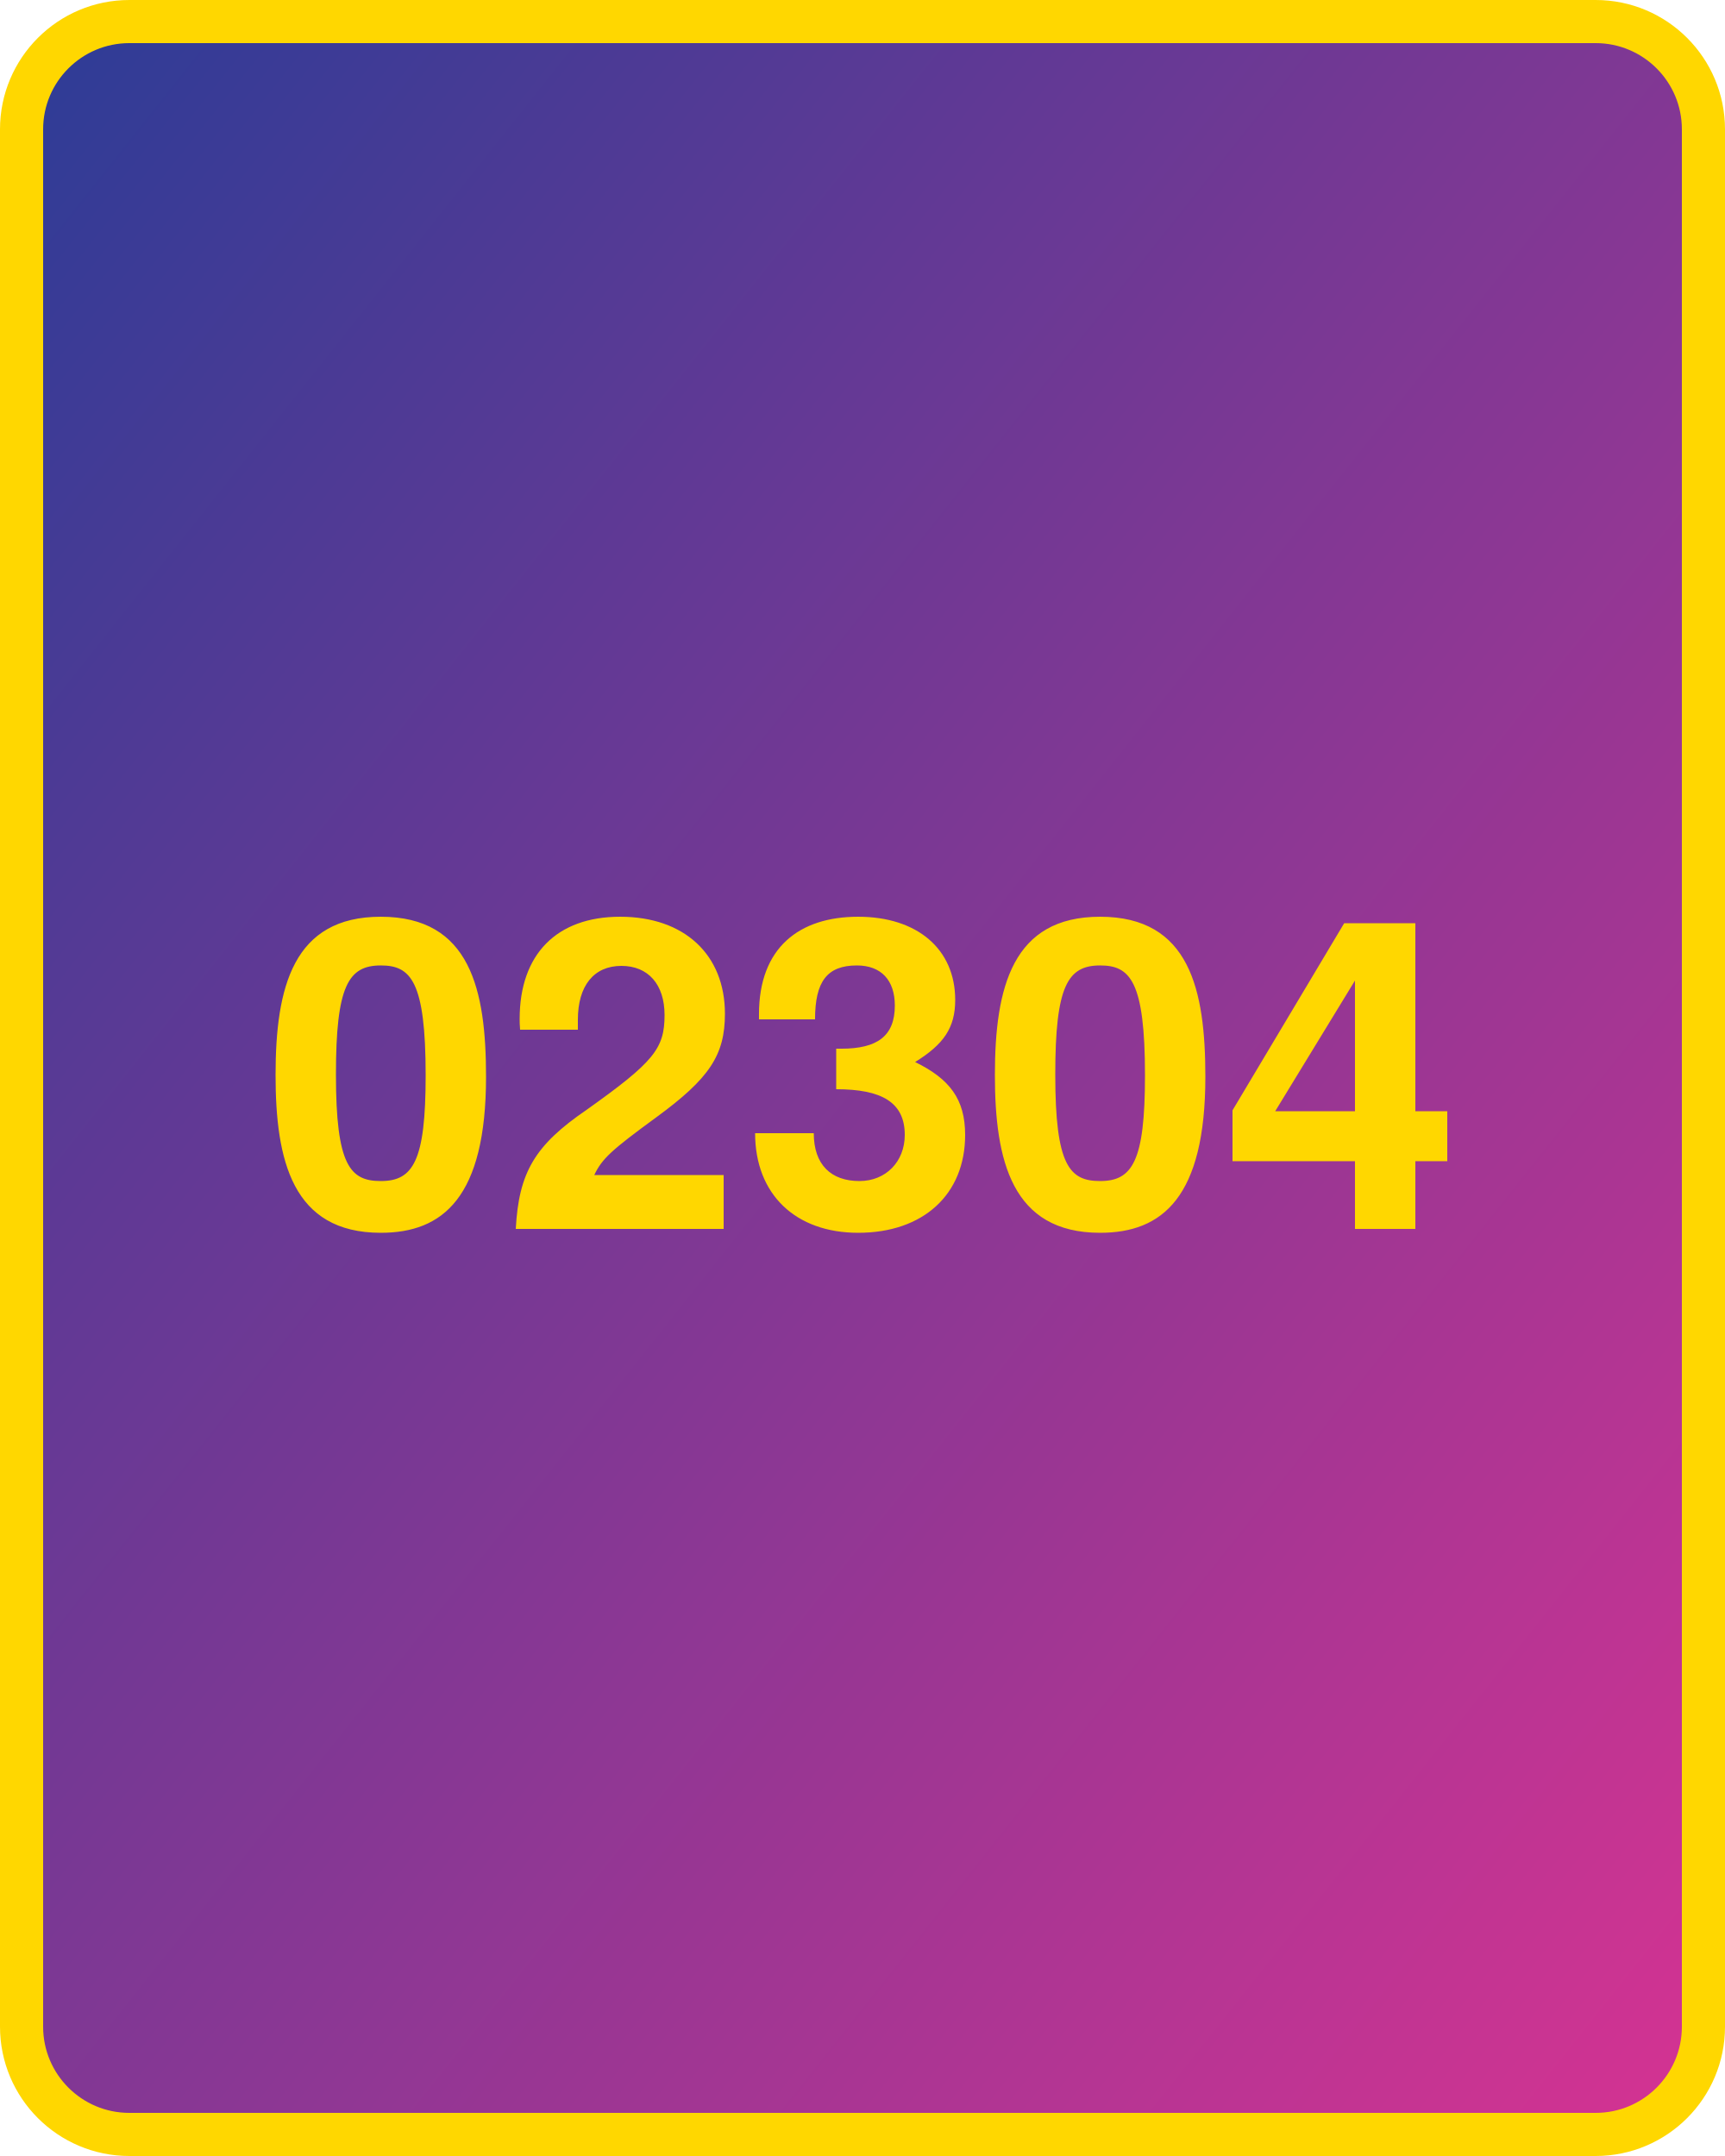
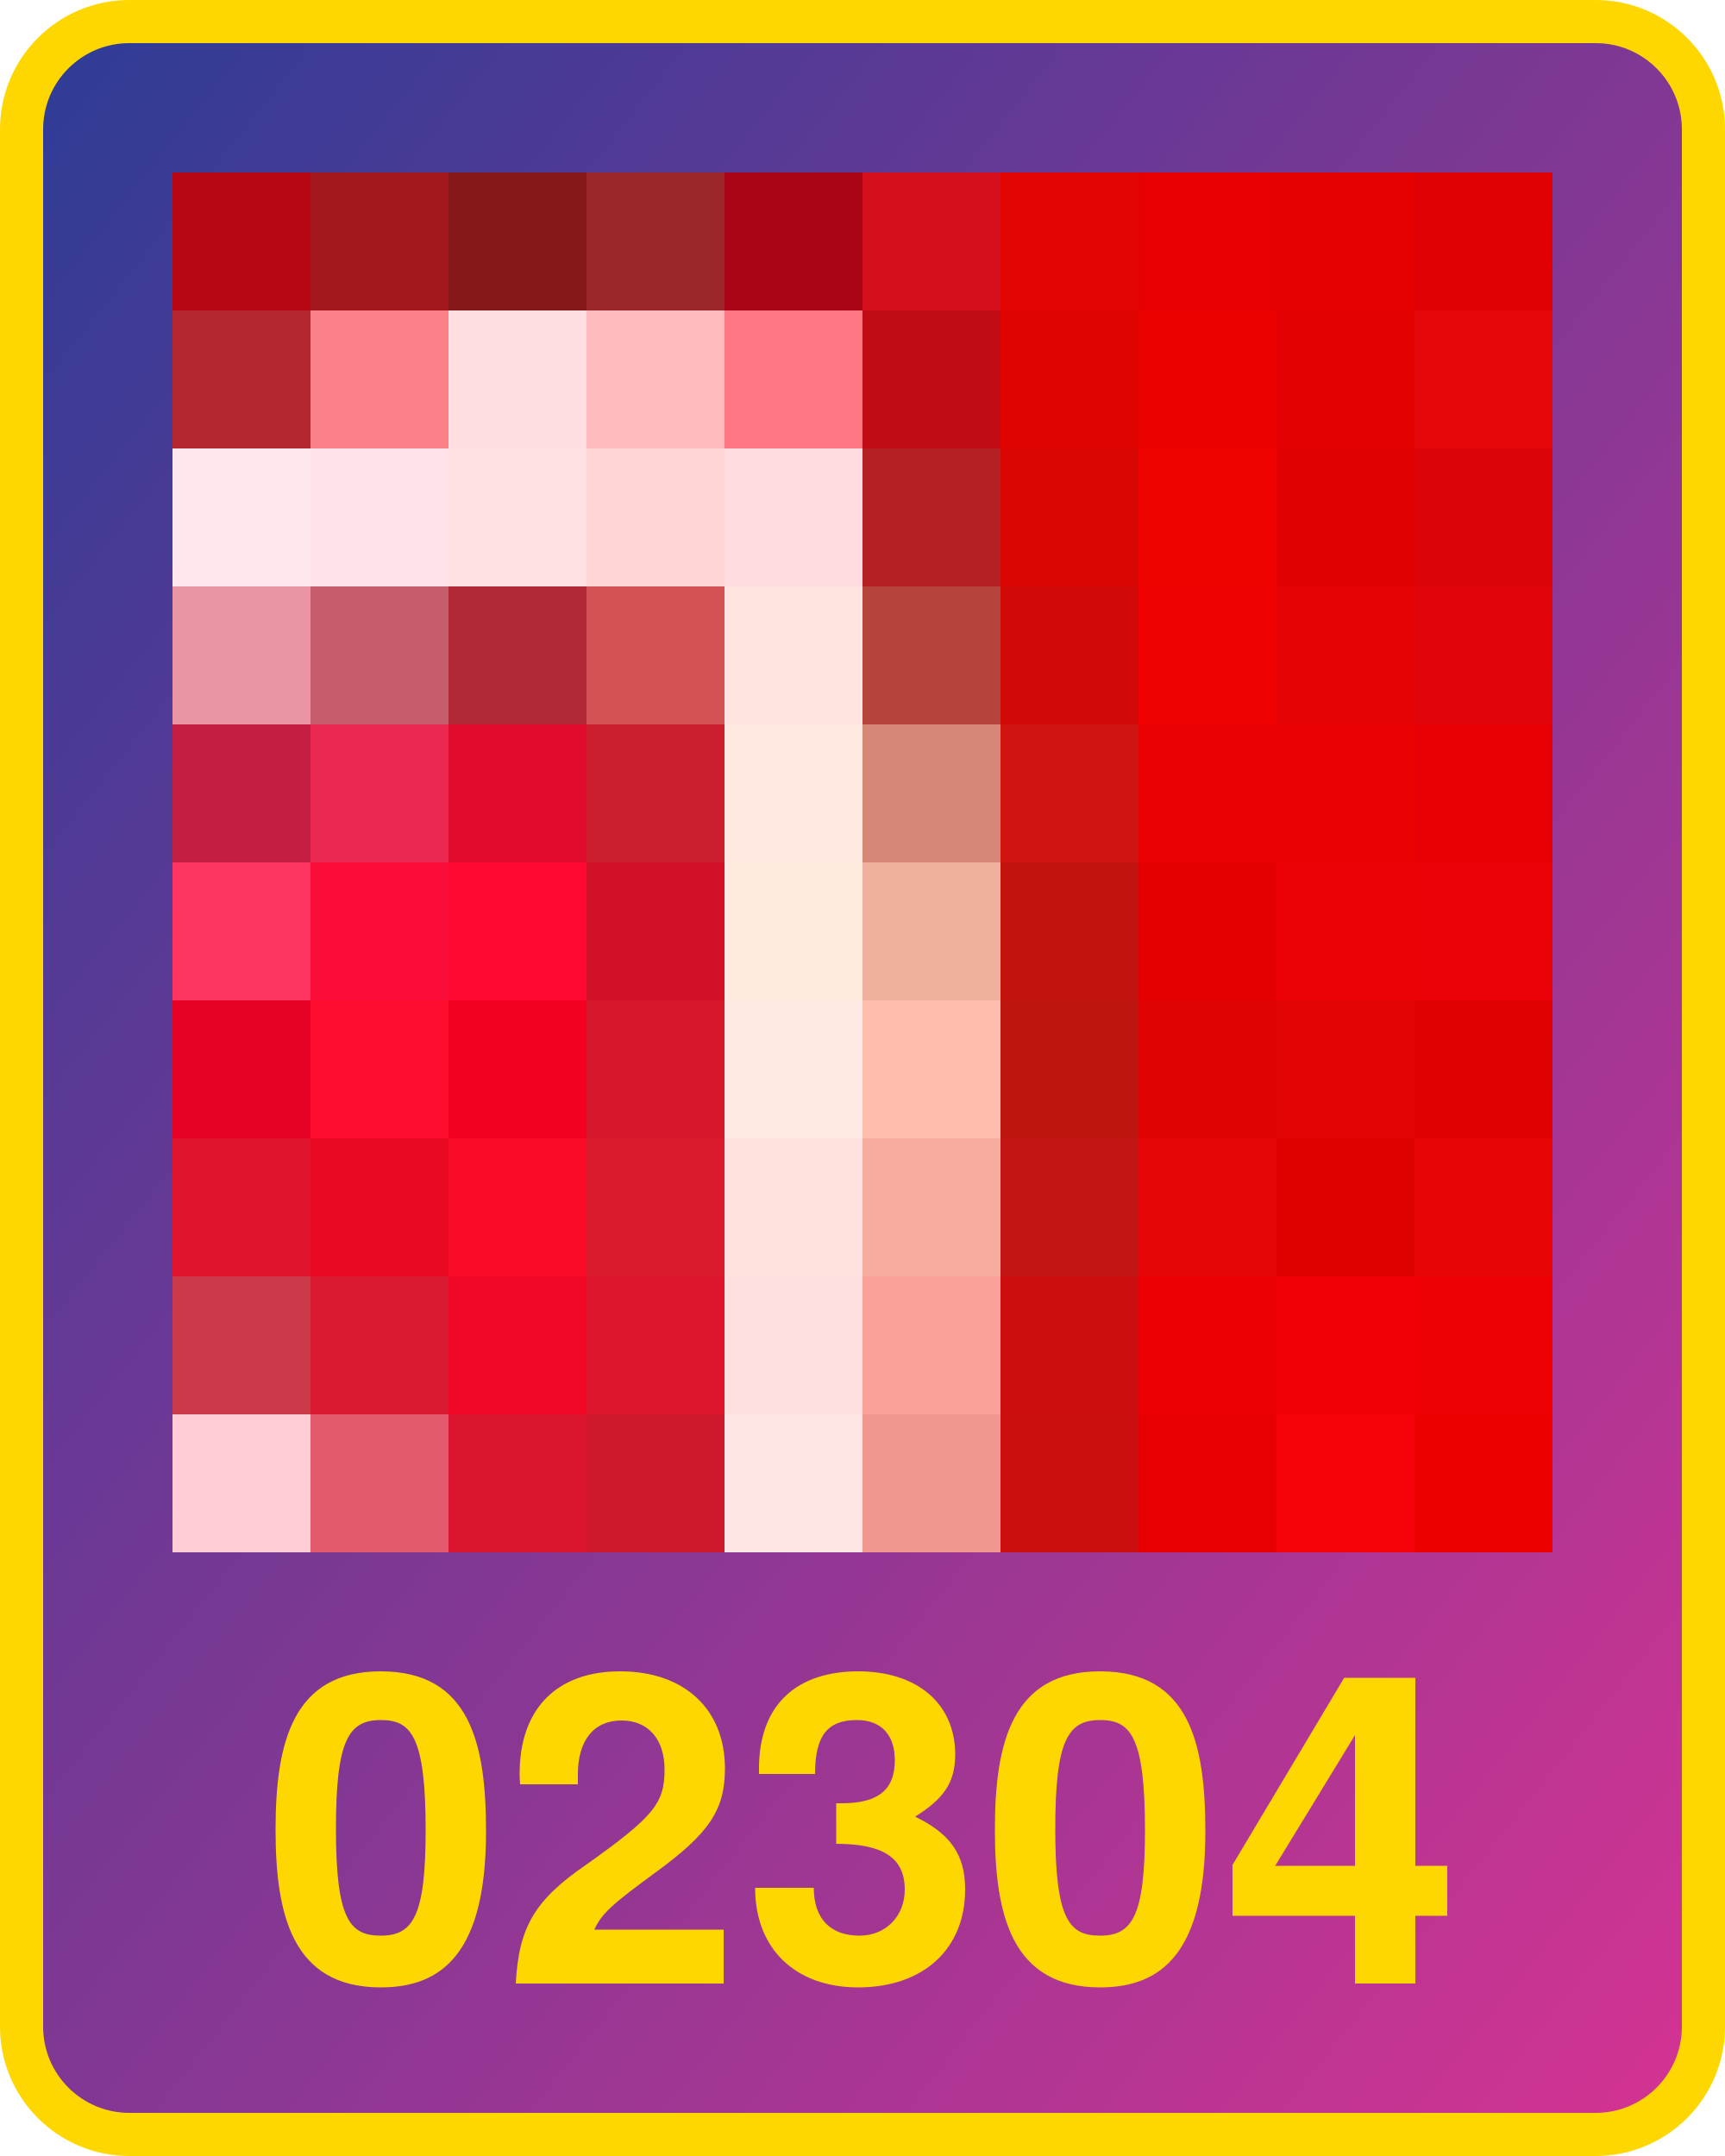
<svg xmlns="http://www.w3.org/2000/svg" width="800" height="1000" version="1.1">
  <defs>
    <linearGradient id="Gradient2" x1="0" x2="1" y1="0" y2="1">
      <stop offset="0%" stop-color="#2d3c96" />
      <stop offset="100%" stop-color="#d53392" />
    </linearGradient>
  </defs>
  <rect x="10" y="10" width="780" height="980" fill="url(#Gradient2)" rx="50" ry="50" stroke="#ffd700" stroke-width="20" />
-   <text x="400" y="570" width="780" text-anchor="middle" style="font: bold 200px 'Helvetica Neue'; fill: #ffd700">02304</text>
+   <text x="400" y="920" width="780" text-anchor="middle" style="font: bold 200px 'Helvetica Neue'; fill: #ffd700">02304</text>
+   <g transform="translate(80 80) scale(64)">
+     <rect x="0" y="0" width="1" height="1" fill="#b60613" />
+ ,<rect x="0" y="1" width="1" height="1" fill="#b42730" />
+ ,<rect x="0" y="2" width="1" height="1" fill="#ffe7ed" />
+ ,<rect x="0" y="3" width="1" height="1" fill="#e894a3" />
+ ,<rect x="0" y="4" width="1" height="1" fill="#c41e42" />
+ ,<rect x="0" y="5" width="1" height="1" fill="#ff3561" />
+ ,<rect x="0" y="6" width="1" height="1" fill="#e60225" />
+ ,<rect x="0" y="7" width="1" height="1" fill="#e0142d" />
+ ,<rect x="0" y="8" width="1" height="1" fill="#cb3a49" />
+ ,<rect x="0" y="9" width="1" height="1" fill="#ffccd5" />
+ ,<rect x="1" y="0" width="1" height="1" fill="#a3181f" />
+ ,<rect x="1" y="1" width="1" height="1" fill="#fa8188" />
+ ,<rect x="1" y="2" width="1" height="1" fill="#ffe3e9" />
+ ,<rect x="1" y="3" width="1" height="1" fill="#c75c6c" />
+ ,<rect x="1" y="4" width="1" height="1" fill="#e92950" />
+ ,<rect x="1" y="5" width="1" height="1" fill="#fa0d39" />
+ ,<rect x="1" y="6" width="1" height="1" fill="#fe0d2e" />
+ ,<rect x="1" y="7" width="1" height="1" fill="#e90923" />
+ ,<rect x="1" y="8" width="1" height="1" fill="#d81b31" />
+ ,<rect x="1" y="9" width="1" height="1" fill="#e35a6c" />
+ ,<rect x="2" y="0" width="1" height="1" fill="#861819" />
+ ,<rect x="2" y="1" width="1" height="1" fill="#ffdfe1" />
+ ,<rect x="2" y="2" width="1" height="1" fill="#ffe1e3" />
+ ,<rect x="2" y="3" width="1" height="1" fill="#b12935" />
+ ,<rect x="2" y="4" width="1" height="1" fill="#e10b2d" />
+ ,<rect x="2" y="5" width="1" height="1" fill="#ff0831" />
+ ,<rect x="2" y="6" width="1" height="1" fill="#f40020" />
+ ,<rect x="2" y="7" width="1" height="1" fill="#f90a27" />
+ ,<rect x="2" y="8" width="1" height="1" fill="#f00725" />
+ ,<rect x="2" y="9" width="1" height="1" fill="#db1530" />
+ ,<rect x="3" y="0" width="1" height="1" fill="#9b272a" />
+ ,<rect x="3" y="1" width="1" height="1" fill="#ffbbbe" />
+ ,<rect x="3" y="2" width="1" height="1" fill="#ffd6d5" />
+ ,<rect x="3" y="3" width="1" height="1" fill="#d45156" />
+ ,<rect x="3" y="4" width="1" height="1" fill="#cd1e2f" />
+ ,<rect x="3" y="5" width="1" height="1" fill="#d21028" />
+ ,<rect x="3" y="6" width="1" height="1" fill="#d5182c" />
+ ,<rect x="3" y="7" width="1" height="1" fill="#d91a2c" />
+ ,<rect x="3" y="8" width="1" height="1" fill="#dd162d" />
+ ,<rect x="3" y="9" width="1" height="1" fill="#ce182e" />
+ ,<rect x="4" y="0" width="1" height="1" fill="#aa0516" />
+ ,<rect x="4" y="1" width="1" height="1" fill="#ff7581" />
+ ,<rect x="4" y="2" width="1" height="1" fill="#ffdcdf" />
+ ,<rect x="4" y="3" width="1" height="1" fill="#ffe4df" />
+ ,<rect x="4" y="4" width="1" height="1" fill="#ffe9e1" />
+ ,<rect x="4" y="5" width="1" height="1" fill="#ffeae0" />
+ ,<rect x="4" y="6" width="1" height="1" fill="#ffeae3" />
+ ,<rect x="4" y="7" width="1" height="1" fill="#ffe2de" />
+ ,<rect x="4" y="8" width="1" height="1" fill="#ffe0e0" />
+ ,<rect x="4" y="9" width="1" height="1" fill="#ffe5e4" />
+ ,<rect x="5" y="0" width="1" height="1" fill="#d40e1b" />
+ ,<rect x="5" y="1" width="1" height="1" fill="#c10c15" />
+ ,<rect x="5" y="2" width="1" height="1" fill="#b52022" />
+ ,<rect x="5" y="3" width="1" height="1" fill="#b5423b" />
+ ,<rect x="5" y="4" width="1" height="1" fill="#d68778" />
+ ,<rect x="5" y="5" width="1" height="1" fill="#efb09e" />
+ ,<rect x="5" y="6" width="1" height="1" fill="#ffbdad" />
+ ,<rect x="5" y="7" width="1" height="1" fill="#f6ac9f" />
+ ,<rect x="5" y="8" width="1" height="1" fill="#fba199" />
+ ,<rect x="5" y="9" width="1" height="1" fill="#f0978f" />
+ ,<rect x="6" y="0" width="1" height="1" fill="#e40402" />
+ ,<rect x="6" y="1" width="1" height="1" fill="#df0400" />
+ ,<rect x="6" y="2" width="1" height="1" fill="#da0603" />
+ ,<rect x="6" y="3" width="1" height="1" fill="#d10a07" />
+ ,<rect x="6" y="4" width="1" height="1" fill="#ce1512" />
+ ,<rect x="6" y="5" width="1" height="1" fill="#c1120d" />
+ ,<rect x="6" y="6" width="1" height="1" fill="#bd140f" />
+ ,<rect x="6" y="7" width="1" height="1" fill="#c31514" />
+ ,<rect x="6" y="8" width="1" height="1" fill="#cb0d0f" />
+ ,<rect x="6" y="9" width="1" height="1" fill="#ca0e0f" />
+ ,<rect x="7" y="0" width="1" height="1" fill="#e60000" />
+ ,<rect x="7" y="1" width="1" height="1" fill="#ea0100" />
+ ,<rect x="7" y="2" width="1" height="1" fill="#ee0300" />
+ ,<rect x="7" y="3" width="1" height="1" fill="#f00202" />
+ ,<rect x="7" y="4" width="1" height="1" fill="#e90001" />
+ ,<rect x="7" y="5" width="1" height="1" fill="#e40001" />
+ ,<rect x="7" y="6" width="1" height="1" fill="#df0303" />
+ ,<rect x="7" y="7" width="1" height="1" fill="#e60607" />
+ ,<rect x="7" y="8" width="1" height="1" fill="#ed0003" />
+ ,<rect x="7" y="9" width="1" height="1" fill="#e60000" />
+ ,<rect x="8" y="0" width="1" height="1" fill="#e50102" />
+ ,<rect x="8" y="1" width="1" height="1" fill="#e30102" />
+ ,<rect x="8" y="2" width="1" height="1" fill="#e10102" />
+ ,<rect x="8" y="3" width="1" height="1" fill="#e50305" />
+ ,<rect x="8" y="4" width="1" height="1" fill="#e80003" />
+ ,<rect x="8" y="5" width="1" height="1" fill="#eb0206" />
+ ,<rect x="8" y="6" width="1" height="1" fill="#e20304" />
+ ,<rect x="8" y="7" width="1" height="1" fill="#df0000" />
+ ,<rect x="8" y="8" width="1" height="1" fill="#f10006" />
+ ,<rect x="8" y="9" width="1" height="1" fill="#f60309" />
+ ,<rect x="9" y="0" width="1" height="1" fill="#e10004" />
+ ,<rect x="9" y="1" width="1" height="1" fill="#e6070a" />
+ ,<rect x="9" y="2" width="1" height="1" fill="#dc0407" />
+ ,<rect x="9" y="3" width="1" height="1" fill="#e10409" />
+ ,<rect x="9" y="4" width="1" height="1" fill="#e60005" />
+ ,<rect x="9" y="5" width="1" height="1" fill="#eb0208" />
+ ,<rect x="9" y="6" width="1" height="1" fill="#e00102" />
+ ,<rect x="9" y="7" width="1" height="1" fill="#e70506" />
+ ,<rect x="9" y="8" width="1" height="1" fill="#ef0002" />
+ ,<rect x="9" y="9" width="1" height="1" fill="#ec0000" />
+   </g>
</svg>
